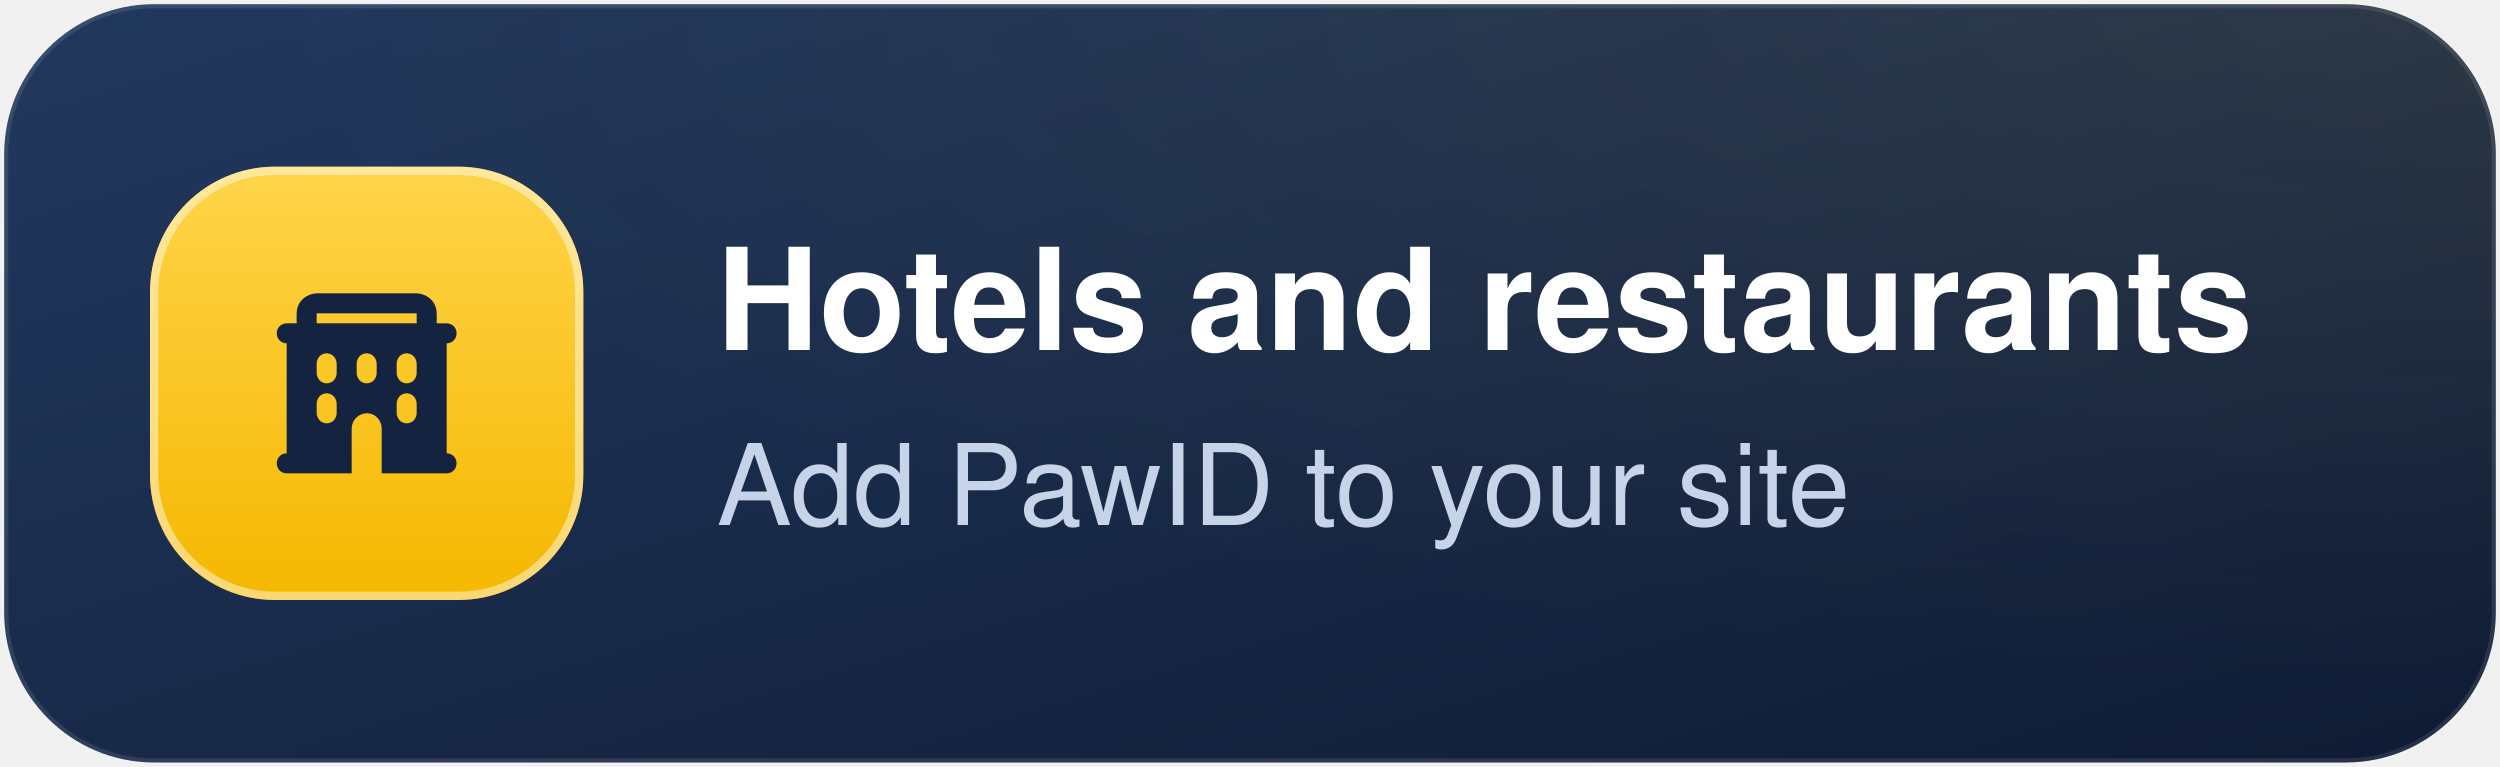
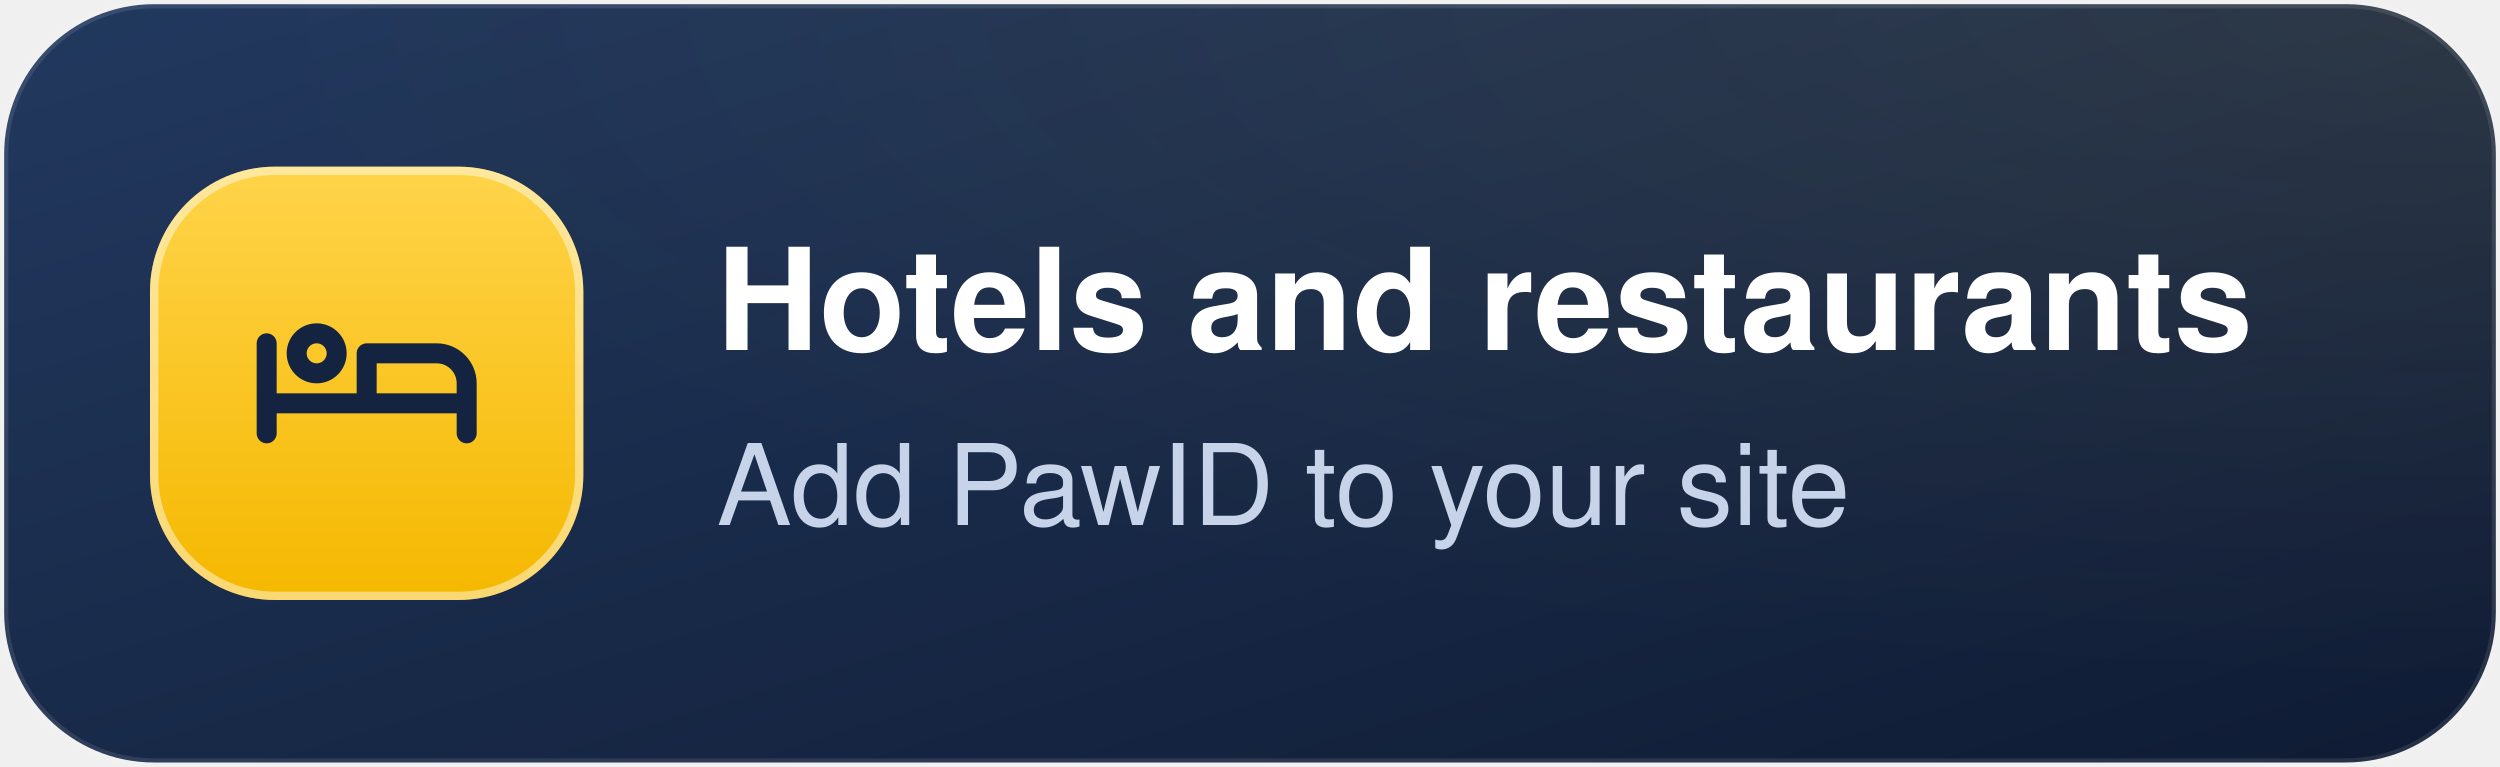
<svg xmlns="http://www.w3.org/2000/svg" width="300" height="92" viewBox="0 0 300 92" role="img" aria-label="Hotels and restaurants: Add PawID to your site">
  <defs>
    <linearGradient id="bg" x1="0" y1="0" x2="1" y2="1">
      <stop offset="0" stop-color="#22395f" />
      <stop offset="1" stop-color="#0f1b33" />
    </linearGradient>
    <linearGradient id="gold" x1="0" y1="0" x2="0" y2="1">
      <stop offset="0" stop-color="#ffd44a" />
      <stop offset="1" stop-color="#f5b800" />
    </linearGradient>
    <radialGradient id="glow" cx="1" cy="0" r="0.9">
      <stop offset="0" stop-color="#ffc629" stop-opacity=".09" />
      <stop offset="1" stop-color="#ffc629" stop-opacity="0" />
    </radialGradient>
  </defs>
  <rect x="0.5" y="0.5" width="299" height="91" rx="18" fill="url(#bg)" />
  <rect x="0.5" y="0.5" width="299" height="91" rx="18" fill="url(#glow)" />
  <rect x="0.5" y="0.5" width="299" height="91" rx="18" fill="none" stroke="#ffffff" stroke-opacity=".1" />
  <rect x="18" y="20" width="52" height="52" rx="15" fill="url(#gold)" />
  <rect x="18.5" y="20.5" width="51" height="51" rx="14.5" fill="none" stroke="#ffffff" stroke-opacity=".45" />
  <g transform="translate(29.6 31.6) scale(1.2)" color="#14233f">
-     <path fill="currentColor" d="M19 6h1c.233.013.441.071.625.22c.562.45.462 1.362-.185 1.678c-.184.09-.24.079-.44.102v11c.2.023.256.012.44.102c.732.358.732 1.438 0 1.796A1 1 0 0 1 20 21h-6.5v-4.5a1.6 1.6 0 0 0-.205-.757c-.774-1.324-2.726-.783-2.795.757V21H4a1 1 0 0 1-.44-.102c-.732-.358-.732-1.438 0-1.796c.184-.09.24-.079.44-.102V8c-.2-.023-.256-.012-.44-.102c-.647-.316-.747-1.228-.185-1.678A1.04 1.04 0 0 1 4 6h1c0-.093-.027-.998.026-1.324C5.186 3.692 6.031 3.039 7 3h10c.969.039 1.814.692 1.974 1.676C19.027 5.002 19 5.907 19 6m-3.229 7.026c-.466.109-.745.514-.771.974v1c.036.63.584 1.124 1.229.974c.466-.109.745-.514.771-.974v-1c-.036-.63-.584-1.124-1.229-.974m-8 0c-.466.109-.745.514-.771.974v1c.036.63.584 1.124 1.229.974c.466-.109.745-.514.771-.974v-1c-.036-.63-.584-1.124-1.229-.974m8-4c-.466.109-.745.514-.771.974v1c.036.63.584 1.124 1.229.974c.466-.109.745-.514.771-.974v-1c-.036-.63-.584-1.124-1.229-.974m-4 0c-.466.109-.745.514-.771.974v1c.036.63.584 1.124 1.229.974c.466-.109.745-.514.771-.974v-1c-.036-.63-.584-1.124-1.229-.974m-4 0c-.466.109-.745.514-.771.974v1c.036.63.584 1.124 1.229.974c.466-.109.745-.514.771-.974v-1c-.036-.63-.584-1.124-1.229-.974M7 5v1h10V5Z" />
+     <path fill="none" stroke="currentColor" stroke-linecap="round" stroke-linejoin="round" stroke-width="2" d="M5 9a2 2 0 1 0 4 0a2 2 0 1 0-4 0m17 8v-3H2m0-6v9m10-3h10v-2a3 3 0 0 0-3-3h-7z" />
  </g>
  <text x="86" y="42" font-family="-apple-system, BlinkMacSystemFont, Segoe UI, Helvetica, Arial, sans-serif" font-size="17" font-weight="700" fill="#ffffff">Hotels and restaurants</text>
  <text x="86" y="63" font-family="-apple-system, BlinkMacSystemFont, Segoe UI, Helvetica, Arial, sans-serif" font-size="13.5" font-weight="500" fill="#c7d3e8">Add PawID to your site</text>
</svg>
